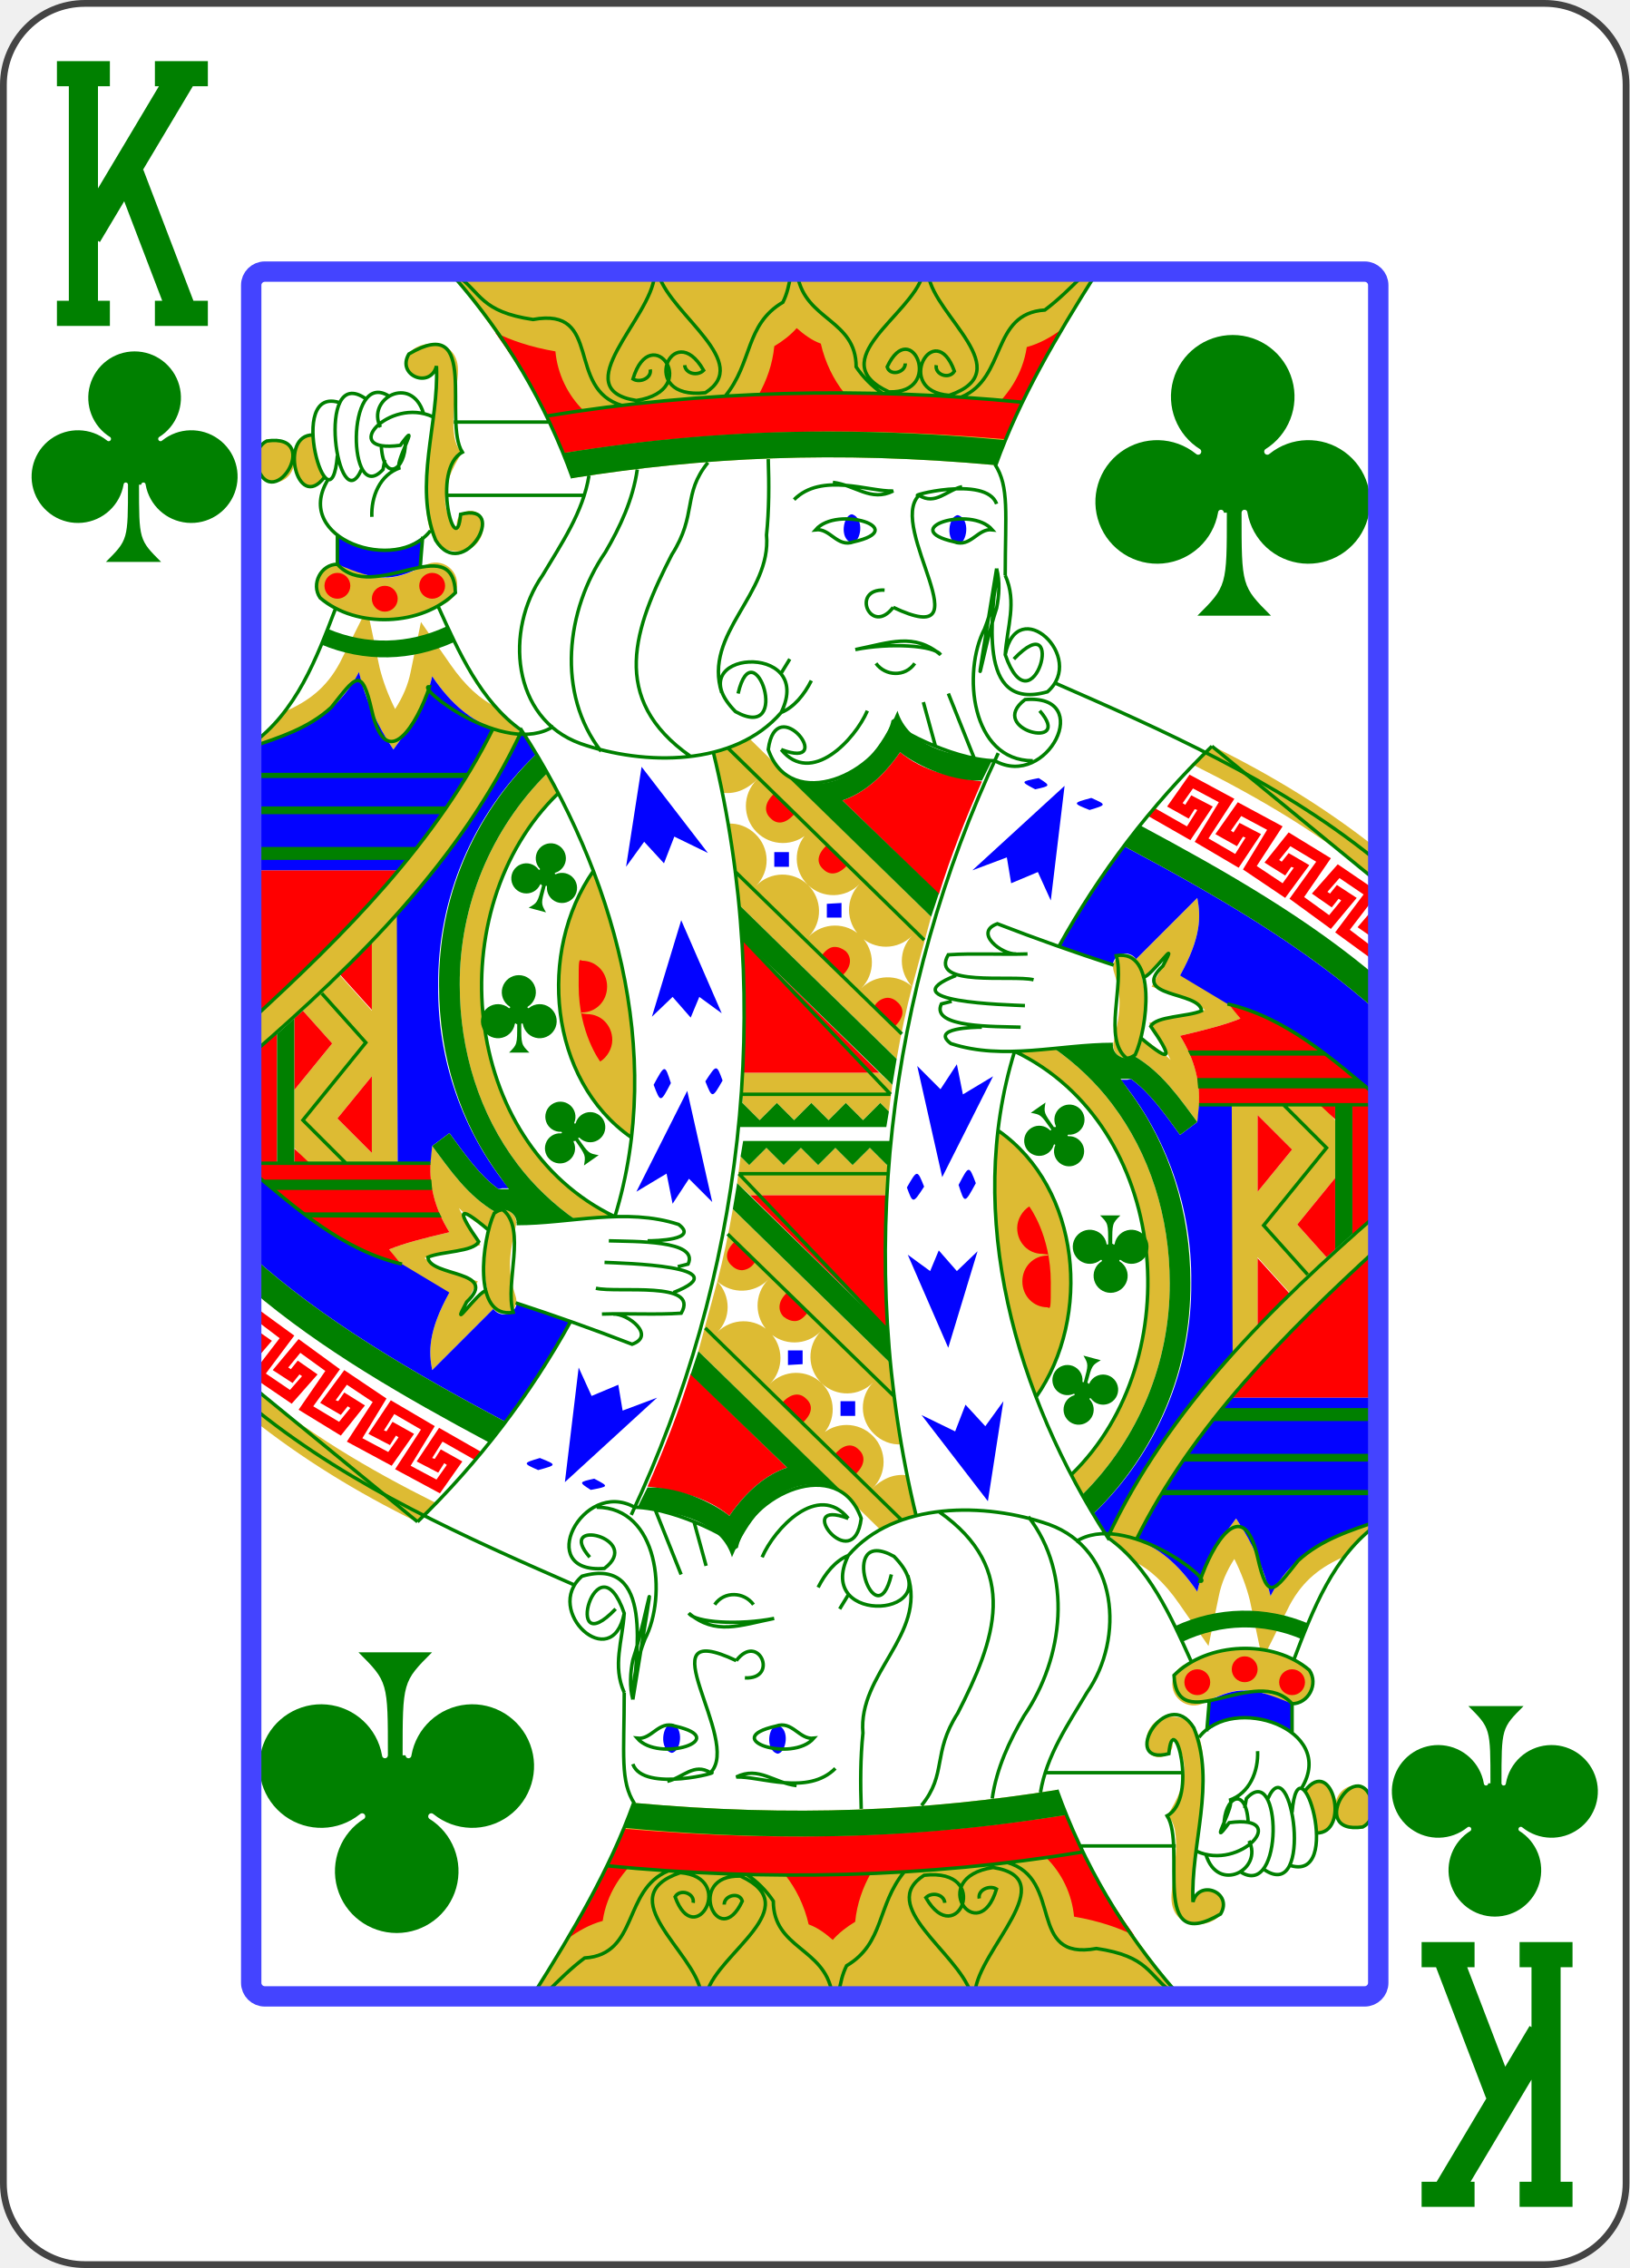
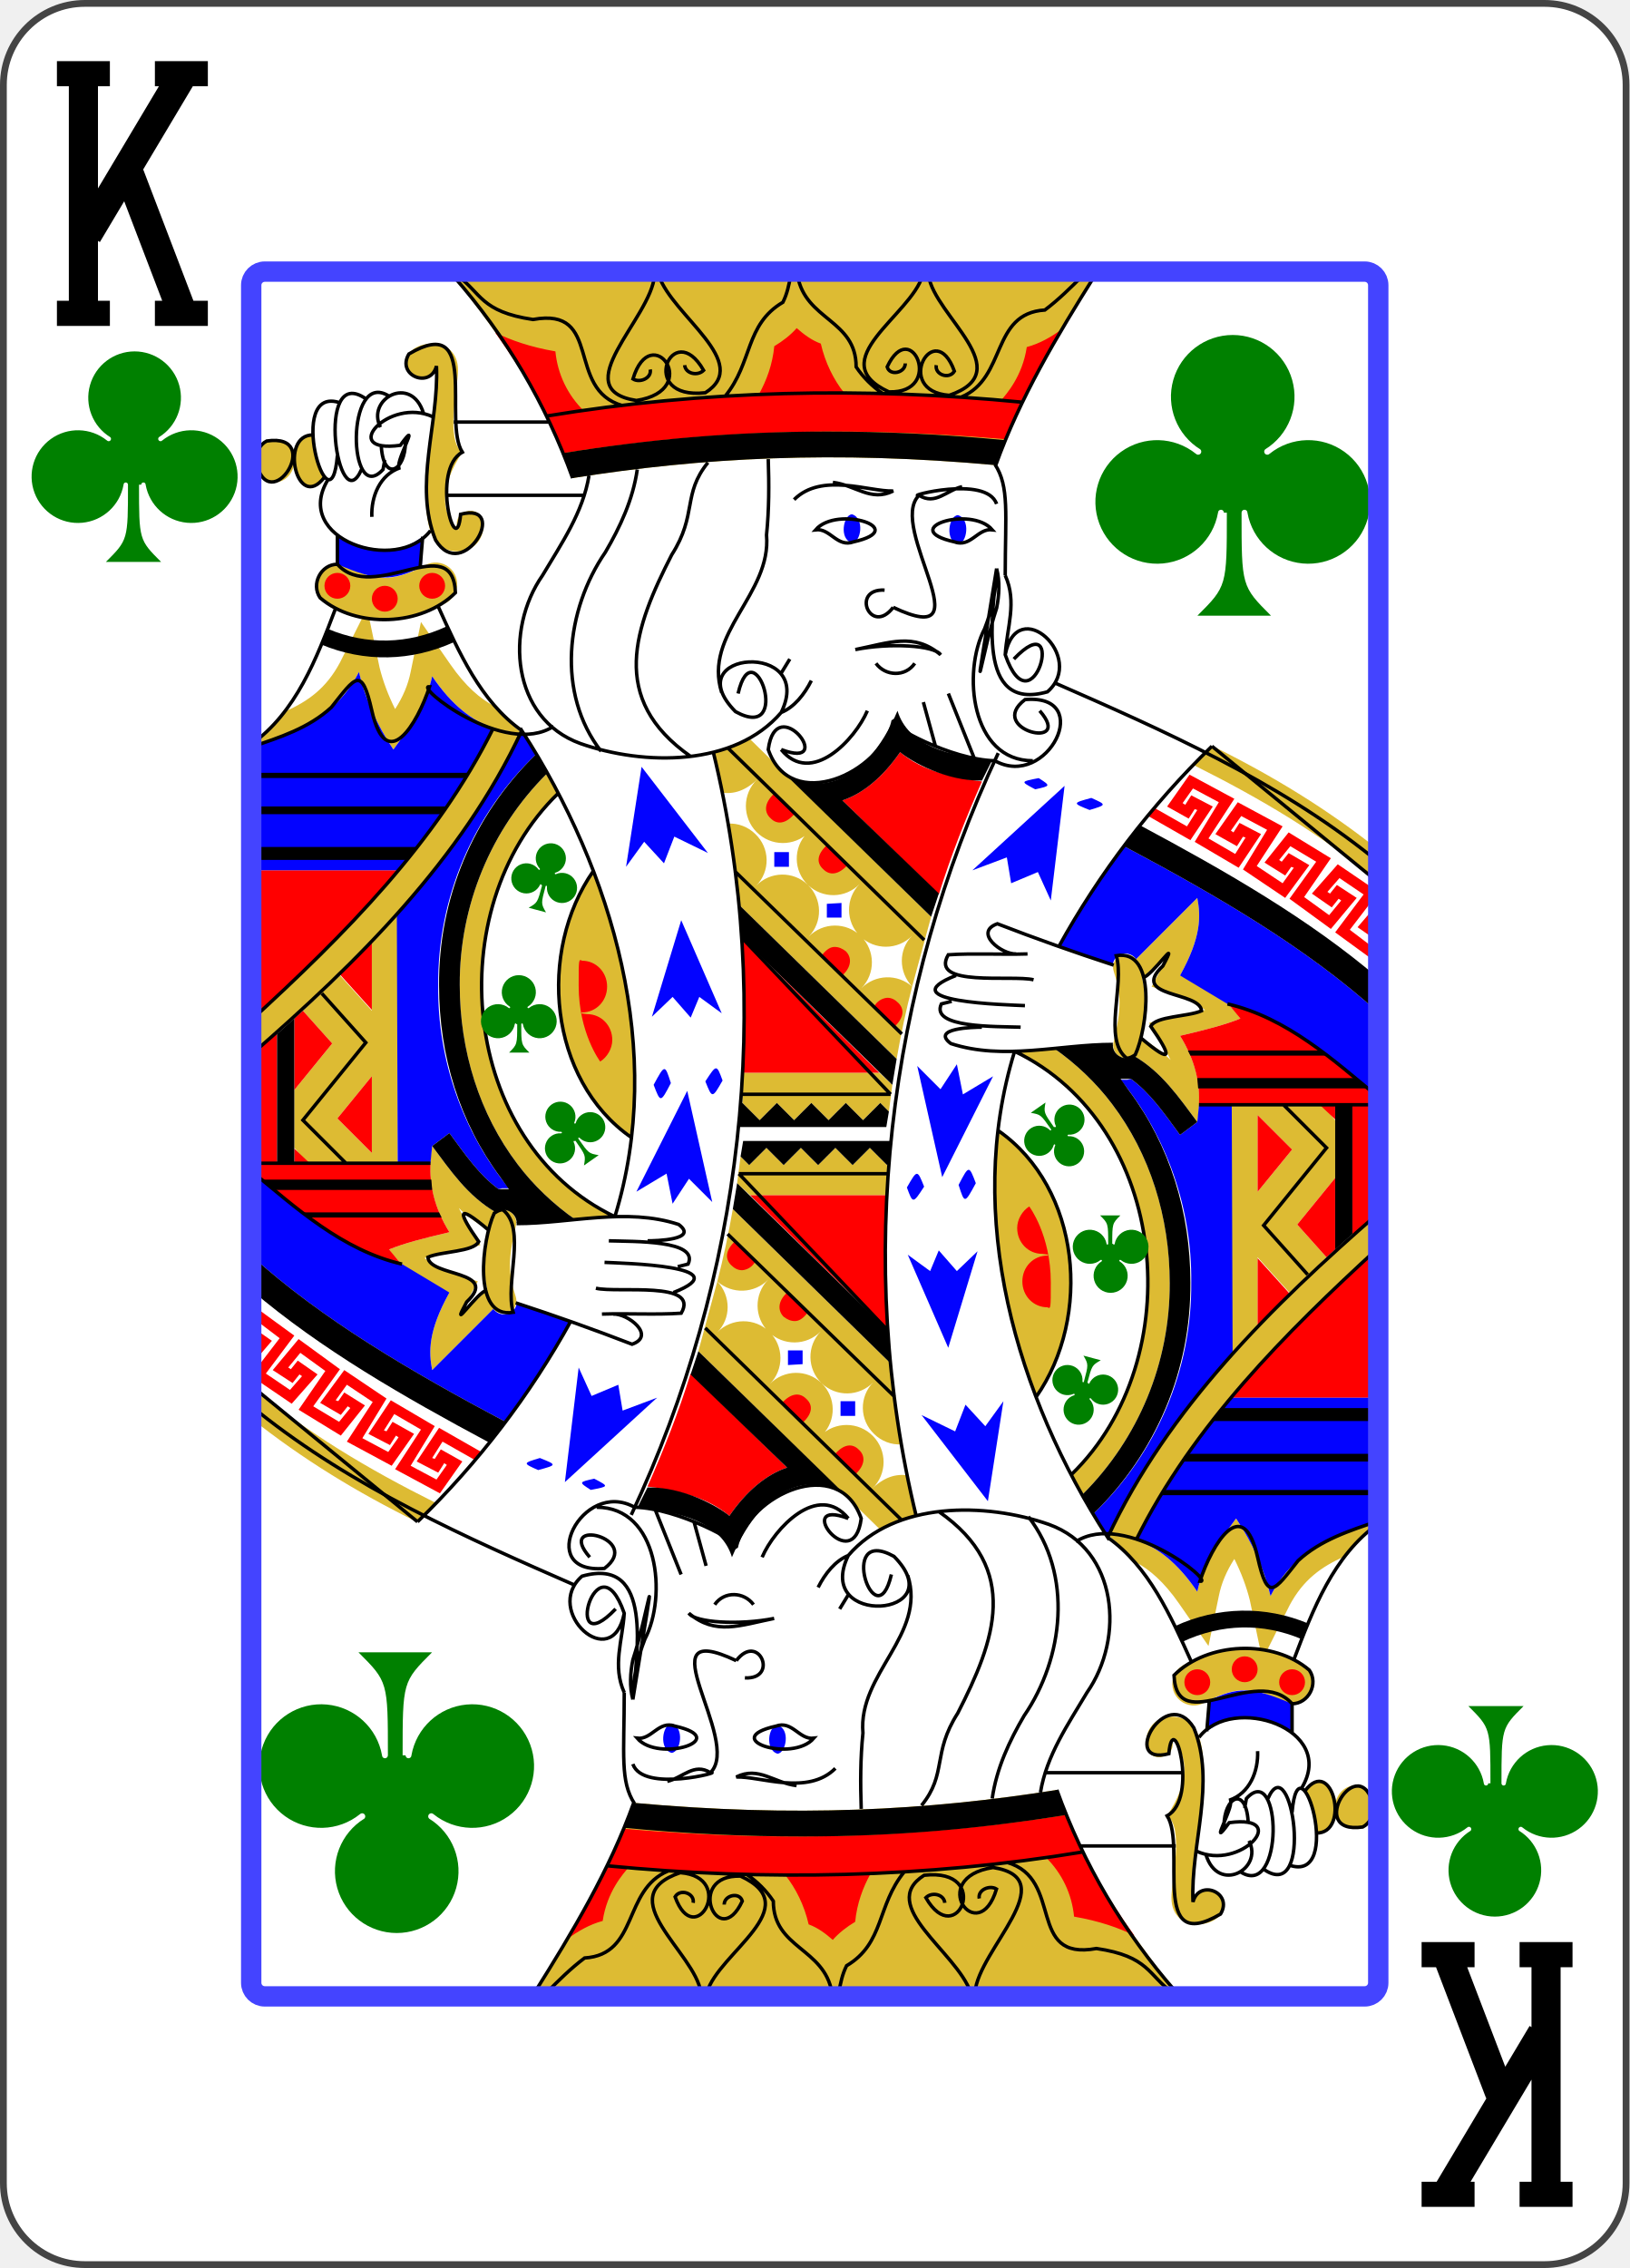
<svg xmlns="http://www.w3.org/2000/svg" viewBox="-120 -167 240 334">
  <rect width="239" height="333" x="-119.5" y="-166.5" rx="12" ry="12" stroke="#444" fill="#fff" fill-opacity="1" stroke-width="1" />
  <symbol id="Rkc" viewBox="-500 -500 1000 1000" preserveAspectRatio="xMinYMid" opacity="0.8">
-     <path d="M-10-70 185 440m100 20H85M-170 155 185-440m100-20H85M-85 460H-285m100 0V-460m100 0H-285" stroke="#008000" fill="none" fill-opacity="1" stroke-width="110" />
+     <path d="M-10-70 185 440m100 20H85M-170 155 185-440m100-20H85M-85 460H-285m100 0V-460m100 0H-285" stroke="#000000" fill="none" fill-opacity="1" stroke-width="110" />
  </symbol>
  <symbol id="S0kc" viewBox="-600 -600 1200 1200" preserveAspectRatio="xMinYMid" opacity="0.8">
    <path d="M0-500C-100-250-355-100-355 185a150 150 0 00300 0 10 10 0 0120 0c0 200-50 215-95 315H130C85 400 35 385 35 185a10 10 0 0120 0 150 150 0 00300 0C355-100 100-250 0-500" fill="green" fill-opacity="1" />
  </symbol>
  <symbol id="S1kc" viewBox="-600 -600 1200 1200" preserveAspectRatio="xMinYMid" opacity="0.8">
    <path d="m0-300c0-100 100-200 200-200S400-400 400-250C400 0 0 400 0 500 0 400-400 0-400-250c0-150 100-250 200-250S0-400 0-300" fill="green" fill-opacity="1" />
  </symbol>
  <symbol id="S2kc" viewBox="-600 -600 1200 1200" preserveAspectRatio="xMinYMid" opacity="0.8">
    <path d="m-400 0C-350 0 0-450 0-500 0-450 350 0 400 0 350 0 0 450 0 500 0 450-350 0-400 0" fill="green" fill-opacity="1" />
  </symbol>
  <symbol id="S3kc" viewBox="-600 -600 1200 1200" preserveAspectRatio="xMinYMid" opacity="0.8">
    <path d="M40 150a10 10 0 0120 0A210 210 0 10135-50 10 10 0 01120-65a210 210 0 10-220 0 10 10 0 01-15 15 210 210 0 1075 200 10 10 0 0120 0c0 250 0 250-100 350H130C30 400 30 400 30 150" fill="green" fill-opacity="1" />
  </symbol>
  <use href="#Rkc" height="39" x="-120" y="-158" />
  <use href="#S3kc" height="39" x="-120" y="-120" />
  <g transform="rotate(180)">
    <use href="#Rkc" height="39" x="-120" y="-158" />
    <use href="#S3kc" height="39" x="-120" y="-120" />
  </g>
  <g transform="scale(-1,1)">
    <symbol id="gokc" viewBox="0 0 1300 2000" preserveAspectRatio="xMinYMid" opacity="0.8">
      <path d="M320 0c61 95 92 153 116 220 187-17 340-9 491 15 21-60 42-111 139-235Zm770 79c-15 0-30 9-30 31 0 20 15 81-5 95 26 40 26 70 4 91 5-7 3-21-12-23-25-2-22 47 13 47 65 0 25-130 25-215 5 20 35 20 35-5 0-13-15-21-30-21Zm138 106c0 17-4 33-13 49 4 7 9 11 15 11 11 0 20-13 20-30s-9-30-22-30Zm22 30a23 25 0 0023 25 23 25 0 0022-25 23 25 0 00-22-25 23 25 0 00-23 25Zm-50 120a25 25 0 00-11 3c-36 17-52 17-88 0a25 25 0 10-22 44c28 15 56 20 84 16l-12 57c-4 16-10 32-18 48-9-14-15-28-18-43l-12-58-34 49c-18 26-35 40-50 48-4 5-20 22-32 31 58 131 191 271 313 374V864c-111-98-228-225-281-339 24-8 48-26 71-60 7 33 26 59 45 85 20-30 33-60 40-90 28 55 77 71 125 87-16-13-29-25-39-41-27-12-48-27-64-57l-26-52c13-3 27-8 40-15a25 25 0 00-11-47ZM721 538 511 744l22 81c16-17 16-43 0-59a42 42 0 0061-60 42 42 0 1061-59l-5-4a42 42 0 1066-55l-5-5c15 15 29 19 43 17l10-48c-15-3-30-8-43-14Zm-6 110a42 42 0 00-1 60 42 42 0 10-61 59 42 42 0 10-61 60 43 43 0 00-59-2c7 27 13 55 18 84L734 730c3-31 7-63 13-94-12-1-24 4-32 12Zm242-70-13 23a318 318 0 0188 223c1 71-21 138-61 192-24 31-56 59-93 76l45 4c26-18 50-41 68-65 44-58 67-131 67-207A344 344 0 00957 578ZM903 691a630 630 0 00-44 309c15-10 29-23 40-38 27-36 44-85 44-138 0-51-15-98-40-133Zm227 50v289h105l15-18V945l-44-54 34-38-43-41-37 41V774ZM571 925l-15 14 4 31 10-10 20 20 20-20 20 20 20-20 20 20 20-20 20 20 20-20V925Zm589 4 40 49-40 40Zm-70 81c-21 28-41 58-74 77a15 15 0 00-8-3 15 15 0 00-15 19c9 39 9 54 0 82a15 15 0 0026 14l71 71c4-21 5-45-20-90 29-10 53-26 70-50-17-7-40-13-70-20 23-37 25-69 20-100Zm-31 72-8 16-17 27 31 7 34 8c-10 8-22 14-36 19l-26 8 13 24 8 16-32-30c5-21 4-42-2-69 15-9 26-17 35-26Zm241 206c-63 54-136 97-214 136l22 22c69-34 133-73 192-120Z" fill="#db3" fill-opacity="1" />
    </symbol>
    <symbol id="rekc" viewBox="0 0 1300 2000" preserveAspectRatio="xMinYMid" opacity="0.8">
      <path d="M1300 1221v19l-3-4-3 2 6 8v18l-24-28 23-16Zm0-24v19l-4-5-29 22 33 43v1l-47 32-30-34 23-16 8 10 3-2-14-17-29 21 31 45-49 30-28-35 24-15 7 10 3-1-13-18-30 20 30 46-52 28-26-37 25-14 7 11 3-1-12-19-31 18 30 46-52 28-26-37 25-14 7 11 3-1-12-19-37 21-8-9 49-28 26 39-25 13-7-11-3 2 12 17 30-16-28-46 51-30 26 39-25 13-7-11-3 2 12 17 30-16-28-46 49-33 28 38-24 14-8-10-3 2 13 16 30-18-31-43 48-35 30 36-23 15-8-10-3 2 14 16 28-19-33-44 48-35Zm0-159c-44 38-106 94-174 109l14-17c-17-7-40-13-70-20 18-29 23-55 22-80h208Zm-50-8h-18l18-17Zm-50-52-40 40V929Zm70-99 30 25v126h-30V879Zm-20-17v83l-44-54 34-38ZM562 838a19 19 0 0115 10l-23 24c-12-11-12-21-5-28 4-4 8-6 13-6Zm61-59c4 0 9 2 15 10l-24 23c-11-10-11-21-4-28 4-3 8-5 13-5Zm537-6c12 12 25 24 37 38l-37 41V773Zm-429-5c-4 53-4 105-1 157H571L731 768Zm185 27c4-2 4-2 4 29 0 55-25 88-25 88-8-5-14-15-14-25 0-17 13-30 29-30l8-1-2-1c-16 0-29-13-29-30s13-30 29-30Zm384 69c-59-52-119-112-171-174h171ZM632 661c12 11 12 21 4 28-7 7-17 7-28-5l24-23Zm61-60c12 11 12 22 4 29-7 7-17 7-28-6l24-23ZM502 718Zm45-165c20 29 43 48 67 56L502 718c-14-45-31-88-50-131 17-2 33-5 49-10 17-5 33-13 46-24Zm598-193a15 15 0 0115 15 15 15 0 01-15 15 15 15 0 01-15-15 15 15 0 0115-15Zm55-15a15 15 0 0115 15 15 15 0 01-15 15 15 15 0 01-15-15 15 15 0 0115-15Zm-110 0a15 15 0 0115 15 15 15 0 01-15 15 15 15 0 01-15-15 15 15 0 0115-15ZM667 61c7 8 16 15 26 21 2 21 9 40 18 56 70 3 137 9 203 19a111 111 0 0033-69c29-5 52-13 70-22-44 62-64 102-79 140-158-25-318-33-514-16-16-40-36-79-65-128 12 9 26 17 41 21 5 34 24 55 30 62 64-6 124-8 182-9 12-15 22-35 27-57 11-4 20-11 28-18Z" fill="#f00" fill-opacity="1" />
    </symbol>
    <symbol id="bukc" viewBox="0 0 1300 2000" preserveAspectRatio="xMinYMid" opacity="0.8">
      <path d="M902 1396c18 4 18 4 4 13-21-4-21-4-6-12l2-1Zm63-24c20 6 20 6 2 14-22-6-22-6-2-14Zm-29 28-107-98 40 15 5-30 31 13 15-33Zm56-208h1l-1 1Zm308-55c-83 75-186 135-295 193-29-38-55-76-76-116l63-21c2 13 19 17 27 6l71 71c4-21 5-45-20-90l55-33c69-15 131-70 175-108Zm-447-74-35-21-7 35-19-29-27 27 29-129ZM813 937c7-22 7-22 20 2-8 21-8 21-20-2Zm-60-3c7-19 7-19 20 1-8 20-8 20-20-1ZM632 729v16H615V728ZM835 860l-24-23-21 24-10-24-26 19 47-108ZM693 669v17H676V669Zm172 17-21-29-23 25-12-31-39 19 77-100ZM986 528a878 878 0 00145 213l-1 289h-38l-2-20-20-15c-19 26-35 49-57 65l-4-1h-8c54-66 83-150 82-235 1-101-40-198-113-268l16-28Zm189-68c28 55 77 71 125 87V690H1129c-46-55-85-111-110-165 24-8 48-26 71-60 7 33 26 59 45 85 20-30 33-60 40-90Zm25-125c-47 20-63 20-98 3l-1-35c11 8 28 17 44 17 17 0 39-8 55-20ZM480 278c11 1 15 30 0 34-11-1-15-30 0-34Zm123-1c10 1 15 29 0 33-11 0-15-29 0-33Z" fill="#0303ff" fill-opacity="1" />
    </symbol>
    <symbol id="bakc" viewBox="0 0 1300 2000" preserveAspectRatio="xMinYMid" opacity="0.8">
-       <path d="m632 181c-66 0-134 3-207 10l11 29c187-17 340-9 491 15l11-29c-99-16-198-25-306-25zm441 226-9 18c50 23 105 24 155 3l-8-18c-45 19-93 18-138-3zm-523 98c-12 40-59 53-110 57l12 24c41 1 82-22 95-33 20 29 43 48 67 56l-112 108 9 27 168-164c-31 19-90 17-129-75zm420 51-13 22a344 344 0 01101 245c0 77-23 150-67 208-18 24-42 47-68 65l69 3c0-8 7-15 16-15 3 0 6 2 8 3 33-19 53-49 74-77l-20-15c-19 26-35 49-57 65h-12l10-14c47-63 71-141 71-222a369 369 0 00-112-268zm77 21 4 6h249v-6zh253zm25 39 6 9h222v-9zm35 47 12 15h181v-15zm-373 67-183 179 5 30 175-171zm516 132v168h20v-150zm-680 98-10 10 3 18h173l-4-26-2-2-20 20-20-20-20 20-20-20-20 20-20-20-20 20zm521 89-1 12h184l14-12zm-9 38-3 6h155l7-6zm218 50c-83 75-186 135-295 193l19 24c99-53 195-108 276-177z" fill="#008000" fill-opacity="1" />
+       <path d="m632 181c-66 0-134 3-207 10l11 29c187-17 340-9 491 15l11-29c-99-16-198-25-306-25zm441 226-9 18c50 23 105 24 155 3l-8-18c-45 19-93 18-138-3zm-523 98c-12 40-59 53-110 57l12 24c41 1 82-22 95-33 20 29 43 48 67 56l-112 108 9 27 168-164c-31 19-90 17-129-75zm420 51-13 22a344 344 0 01101 245c0 77-23 150-67 208-18 24-42 47-68 65l69 3c0-8 7-15 16-15 3 0 6 2 8 3 33-19 53-49 74-77l-20-15c-19 26-35 49-57 65h-12l10-14c47-63 71-141 71-222a369 369 0 00-112-268zm77 21 4 6h249v-6zh253zm25 39 6 9h222v-9zm35 47 12 15h181v-15zm-373 67-183 179 5 30 175-171zm516 132v168h20v-150zm-680 98-10 10 3 18h173l-4-26-2-2-20 20-20-20-20 20-20-20-20 20-20-20-20 20zm521 89-1 12h184l14-12zm-9 38-3 6h155l7-6zm218 50c-83 75-186 135-295 193l19 24c99-53 195-108 276-177z" fill="#000000" fill-opacity="1" />
    </symbol>
    <symbol id="dekc" viewBox="0 0 1300 2000" preserveAspectRatio="xMinYMid" opacity="1">
-       <path d="M541 102c0 11 18 15 21 4-28-60-67 31-2 29 78-36-26-89-39-135M505 104c2 11-15 17-21 7 23-64 72 23 6 28-82-28 17-92 24-139M837 109c-2 10 12 16 20 11-21-70-82 13-4 25 83-13-17-95-21-145M797 104c-1 10-15 13-22 6 36-63 78 35-2 26-55-35 38-89 54-136m234 0c-28 20-27 42-88 51-82-15-37 81-104 100M335 0c14 14 28 28 44 40 63 4 44 79 97 101m91-4c12-8 23-19 31-31 0-55 59-54 68-106m8 0c2 11 4 21 9 31 44 26 35 70 67 109m177 95A728 728 0 011065 1M436 220C408 142 365 70 321 0M957 163c-182-30-368-34-552-16m895 757c-123-107-244-226-314-376-106 164-167 373-108 564m51 121a993 993 0 00178 233M369 472C241 528 110 586 0 674m859 764c-129-274-167-591-95-886m-17-4L519 771M731 950H558m-13-70L739 691m-8 77L558 950M685 550c-66 25 6-70 15 0-26 75-130 28-145-33 7 4-67 45-118 46-61 34-117-78-35-71 46 35-58 60-17 13m915 42c-33-11-67-22-93-46-28-35-35-49-47 4-17 75-53 15-67-28 19-2-87 83-144 46m70 2c66 133 173 240 281 339M903 691c65 93 52 242-44 309m85-399c138 134 114 405-66 491m205-708c-24 53-49 110-97 144m214-193c19 0 31 23 20 39-42 36-118 33-157-6 3-74 95 14 137-33Zm100 209c-52-37-76-100-98-158m-95 1060 193-158m0-258H1092m98 0 50-50-73-90 51-57m-210 251c4 0 7 2 10 4 14 30 26 123-22 115 10-34-16-97 12-119Zm117 63c69-16 123-65 176-109m-461 82c-9 0-60-1-36-19 61-20 126-1 188-1m-99 105c-31-1-62 1-92-1-22-38 74-23 99-29m-90 5c-79-31 60-34 80-35m-85 5-12-3c-13-28 63-26 92-27m-5 85c-17-1-50 25-22 35 44-17 89-33 135-48m33-15c12 2 45 53 24 14-39-37 43-29 45-52-16-7-53-6-59-18 23-33 28-47-12-13m80-769-3-36m99 32V300M1085 105c7 27 47 11 32-14-83-49-39 78-62 114 37 20 7 129 2 72-58-15-3 82 29 30 26-64-4-135-1-202Zm126 132c42 69-80 110-119 59m68-16c1-23-9-49-33-57 10 0-27-63 0-26 73 10 13-57-38-33m32 29c0 34 25 47 28 6m1-23c17-33-36-62-50-16m45 54 2 11c41 45 44-118-7-85m32 85c27 62 55-124-5-82m33 66c8 95 62-85-4-61m19 86c32 42 53-50 13-49m67 30c0-9-5-19-13-23-68-10-3 93 13 23Zm-230-45H953m122 85H914m-6-23c7 43 32 79 54 116 44 63 36 166-44 195-74 26-179 27-233-36-41-84 123-72 53-1-67 37-21-99-3-21M852 225c5 35 20 67 37 96 46 67 57 164 5 231M770 217c30 37 12 60 42 107 43 84 74 167-22 234M700 213c-1 29-1 59 2 88-6 69 74 114 52 183M585 505c14 33 65 88 100 45m-35-80c8 16 20 31 35 37m-10-62 11 18M435 340c-4 15-3 31 0 46 17 51 33 157 0-46 0 24 5 47 14 70 26 50 16 153-56 153m98-78-30 75m59-65-14 51M415 445c-63-66-22 87 10-5-14-72-95 3-49 43 84 24 63-92 59-143M425 440c-2-32-14-61 0-92m0 0c0-72-5-103 12-129m38 26c18 4 31 22 50 10 17 2-78-24-90 10m190-25c-26 3-44 23-70 10 28 1 83-22 115 10M555 385c-110 52 8-93-30-130m30 130c26 34 50-22 10-20m-65 75c7-11 59-14 99-6-40-8-68-20-99 6Zm75 10c-11 15-34 16-45 0M440 295c17-2 25 21 44 14 67-15-19-43-44-14Zm205 0c-17-2-25 21-44 14-67-15 19-43 44-14Z" stroke="#008000" fill="none" fill-opacity="1" stroke-width="4" />
+       <path d="M541 102c0 11 18 15 21 4-28-60-67 31-2 29 78-36-26-89-39-135M505 104c2 11-15 17-21 7 23-64 72 23 6 28-82-28 17-92 24-139M837 109c-2 10 12 16 20 11-21-70-82 13-4 25 83-13-17-95-21-145M797 104c-1 10-15 13-22 6 36-63 78 35-2 26-55-35 38-89 54-136m234 0c-28 20-27 42-88 51-82-15-37 81-104 100M335 0c14 14 28 28 44 40 63 4 44 79 97 101m91-4c12-8 23-19 31-31 0-55 59-54 68-106m8 0c2 11 4 21 9 31 44 26 35 70 67 109m177 95A728 728 0 011065 1M436 220C408 142 365 70 321 0M957 163c-182-30-368-34-552-16m895 757c-123-107-244-226-314-376-106 164-167 373-108 564m51 121a993 993 0 00178 233M369 472C241 528 110 586 0 674m859 764c-129-274-167-591-95-886m-17-4L519 771M731 950H558m-13-70L739 691m-8 77L558 950M685 550c-66 25 6-70 15 0-26 75-130 28-145-33 7 4-67 45-118 46-61 34-117-78-35-71 46 35-58 60-17 13m915 42c-33-11-67-22-93-46-28-35-35-49-47 4-17 75-53 15-67-28 19-2-87 83-144 46m70 2c66 133 173 240 281 339M903 691c65 93 52 242-44 309m85-399c138 134 114 405-66 491m205-708c-24 53-49 110-97 144m214-193c19 0 31 23 20 39-42 36-118 33-157-6 3-74 95 14 137-33Zm100 209c-52-37-76-100-98-158m-95 1060 193-158m0-258H1092m98 0 50-50-73-90 51-57m-210 251c4 0 7 2 10 4 14 30 26 123-22 115 10-34-16-97 12-119Zm117 63c69-16 123-65 176-109m-461 82c-9 0-60-1-36-19 61-20 126-1 188-1m-99 105c-31-1-62 1-92-1-22-38 74-23 99-29m-90 5c-79-31 60-34 80-35m-85 5-12-3c-13-28 63-26 92-27m-5 85c-17-1-50 25-22 35 44-17 89-33 135-48m33-15c12 2 45 53 24 14-39-37 43-29 45-52-16-7-53-6-59-18 23-33 28-47-12-13m80-769-3-36m99 32V300M1085 105c7 27 47 11 32-14-83-49-39 78-62 114 37 20 7 129 2 72-58-15-3 82 29 30 26-64-4-135-1-202Zm126 132c42 69-80 110-119 59m68-16c1-23-9-49-33-57 10 0-27-63 0-26 73 10 13-57-38-33m32 29c0 34 25 47 28 6m1-23c17-33-36-62-50-16m45 54 2 11c41 45 44-118-7-85m32 85c27 62 55-124-5-82m33 66c8 95 62-85-4-61m19 86c32 42 53-50 13-49m67 30c0-9-5-19-13-23-68-10-3 93 13 23Zm-230-45H953m122 85H914m-6-23c7 43 32 79 54 116 44 63 36 166-44 195-74 26-179 27-233-36-41-84 123-72 53-1-67 37-21-99-3-21M852 225c5 35 20 67 37 96 46 67 57 164 5 231M770 217c30 37 12 60 42 107 43 84 74 167-22 234M700 213c-1 29-1 59 2 88-6 69 74 114 52 183M585 505c14 33 65 88 100 45m-35-80c8 16 20 31 35 37m-10-62 11 18M435 340c-4 15-3 31 0 46 17 51 33 157 0-46 0 24 5 47 14 70 26 50 16 153-56 153m98-78-30 75m59-65-14 51M415 445c-63-66-22 87 10-5-14-72-95 3-49 43 84 24 63-92 59-143M425 440c-2-32-14-61 0-92m0 0c0-72-5-103 12-129m38 26c18 4 31 22 50 10 17 2-78-24-90 10m190-25c-26 3-44 23-70 10 28 1 83-22 115 10M555 385c-110 52 8-93-30-130m30 130c26 34 50-22 10-20m-65 75c7-11 59-14 99-6-40-8-68-20-99 6Zm75 10c-11 15-34 16-45 0M440 295c17-2 25 21 44 14 67-15-19-43-44-14Zm205 0c-17-2-25 21-44 14-67-15 19-43 44-14Z" stroke="#000000" fill="none" fill-opacity="1" stroke-width="4" />
      <use href="#S3kc" height="100" x="694" y="870" transform="rotate(-15)" />
      <use href="#S3kc" height="113" x="932" y="798" transform="rotate(0)" />
      <use href="#S3kc" height="100" x="1280" y="230" transform="rotate(35)" />
    </symbol>
    <use href="#gokc" width="165" height="261" x="-82" y="-130" />
    <use href="#gokc" width="165" height="261" x="-82" y="-130" transform="rotate(180)" />
    <use href="#rekc" width="165" height="261" x="-82" y="-130" />
    <use href="#rekc" width="165" height="261" x="-82" y="-130" transform="rotate(180)" />
    <use href="#bukc" width="165" height="261" x="-82" y="-130" />
    <use href="#bukc" width="165" height="261" x="-82" y="-130" transform="rotate(180)" />
    <use href="#bakc" width="165" height="261" x="-82" y="-130" />
    <use href="#bakc" width="165" height="261" x="-82" y="-130" transform="rotate(180)" />
    <use href="#dekc" width="165" height="261" x="-82" y="-130" />
    <use href="#dekc" width="165" height="261" x="-82" y="-130" transform="rotate(180)" />
    <use href="#S3kc" height="52" x="-88" y="-124" />
    <use href="#S3kc" height="52" x="-88" y="-124" transform="rotate(180)" />
    <rect width="166" height="254" x="-83" y="-127" rx="2" ry="2" stroke="#44f" fill="none" fill-opacity="1" stroke-width="3" />
  </g>
</svg>
